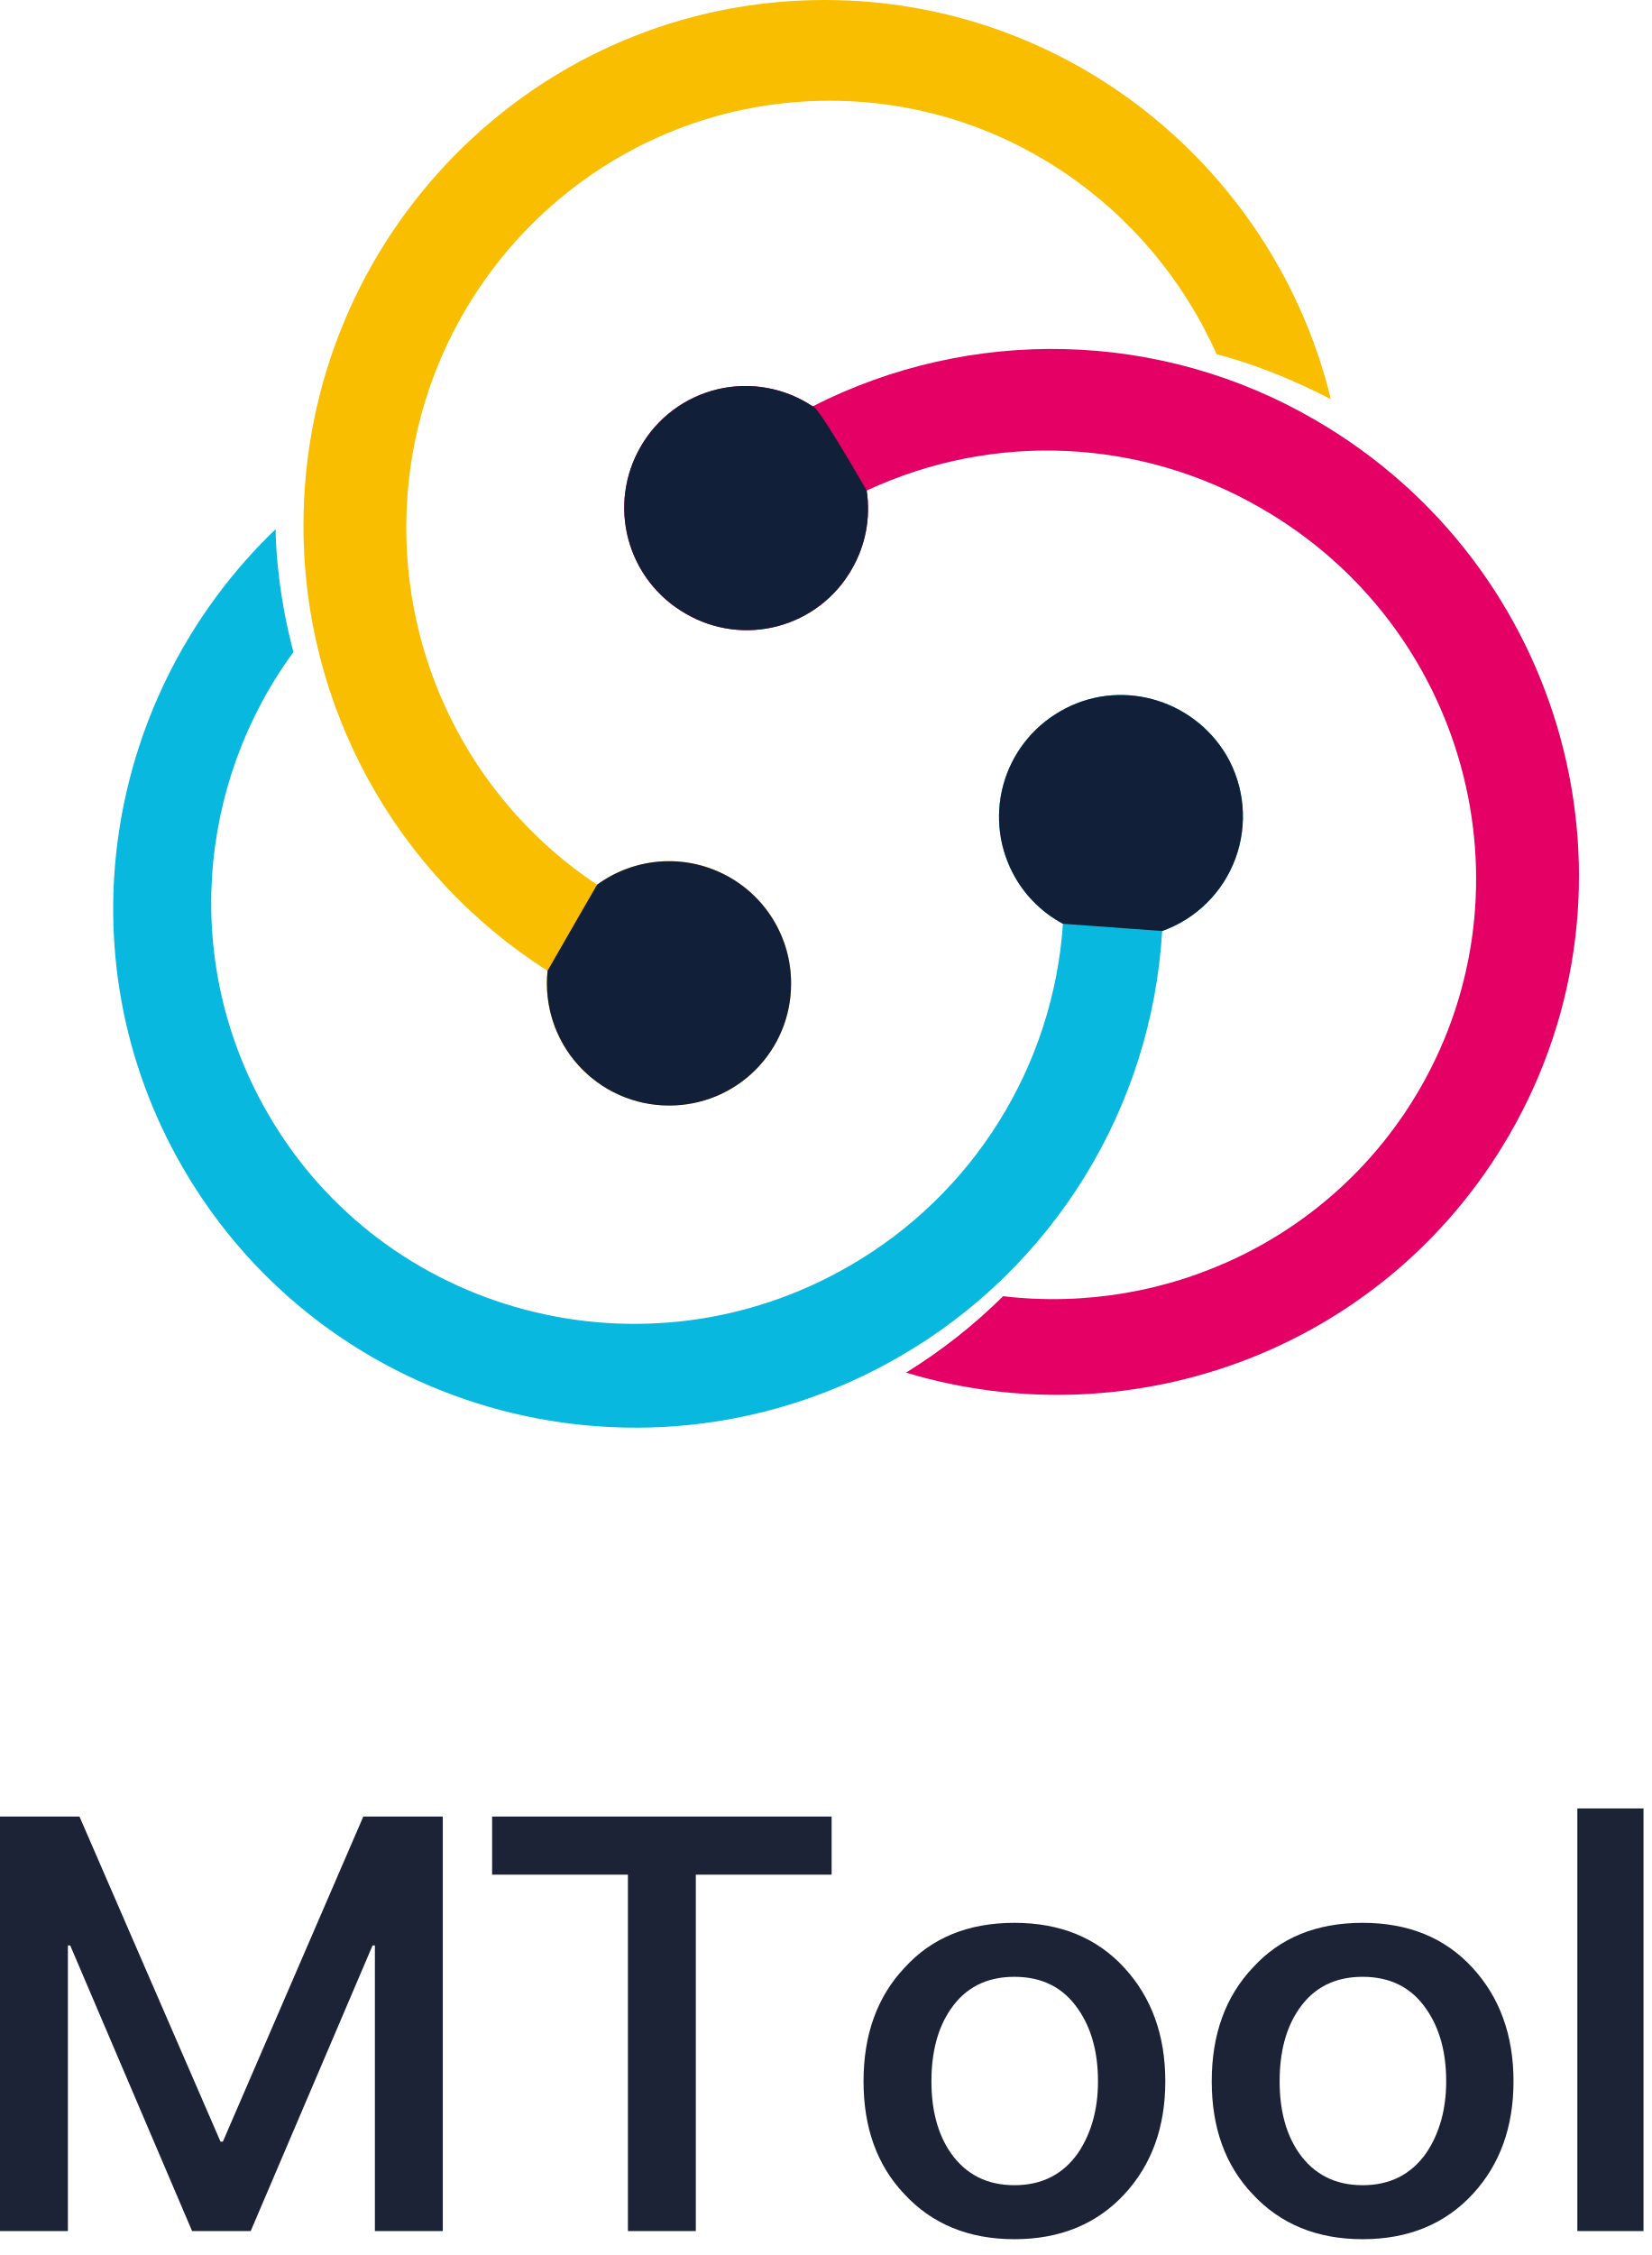
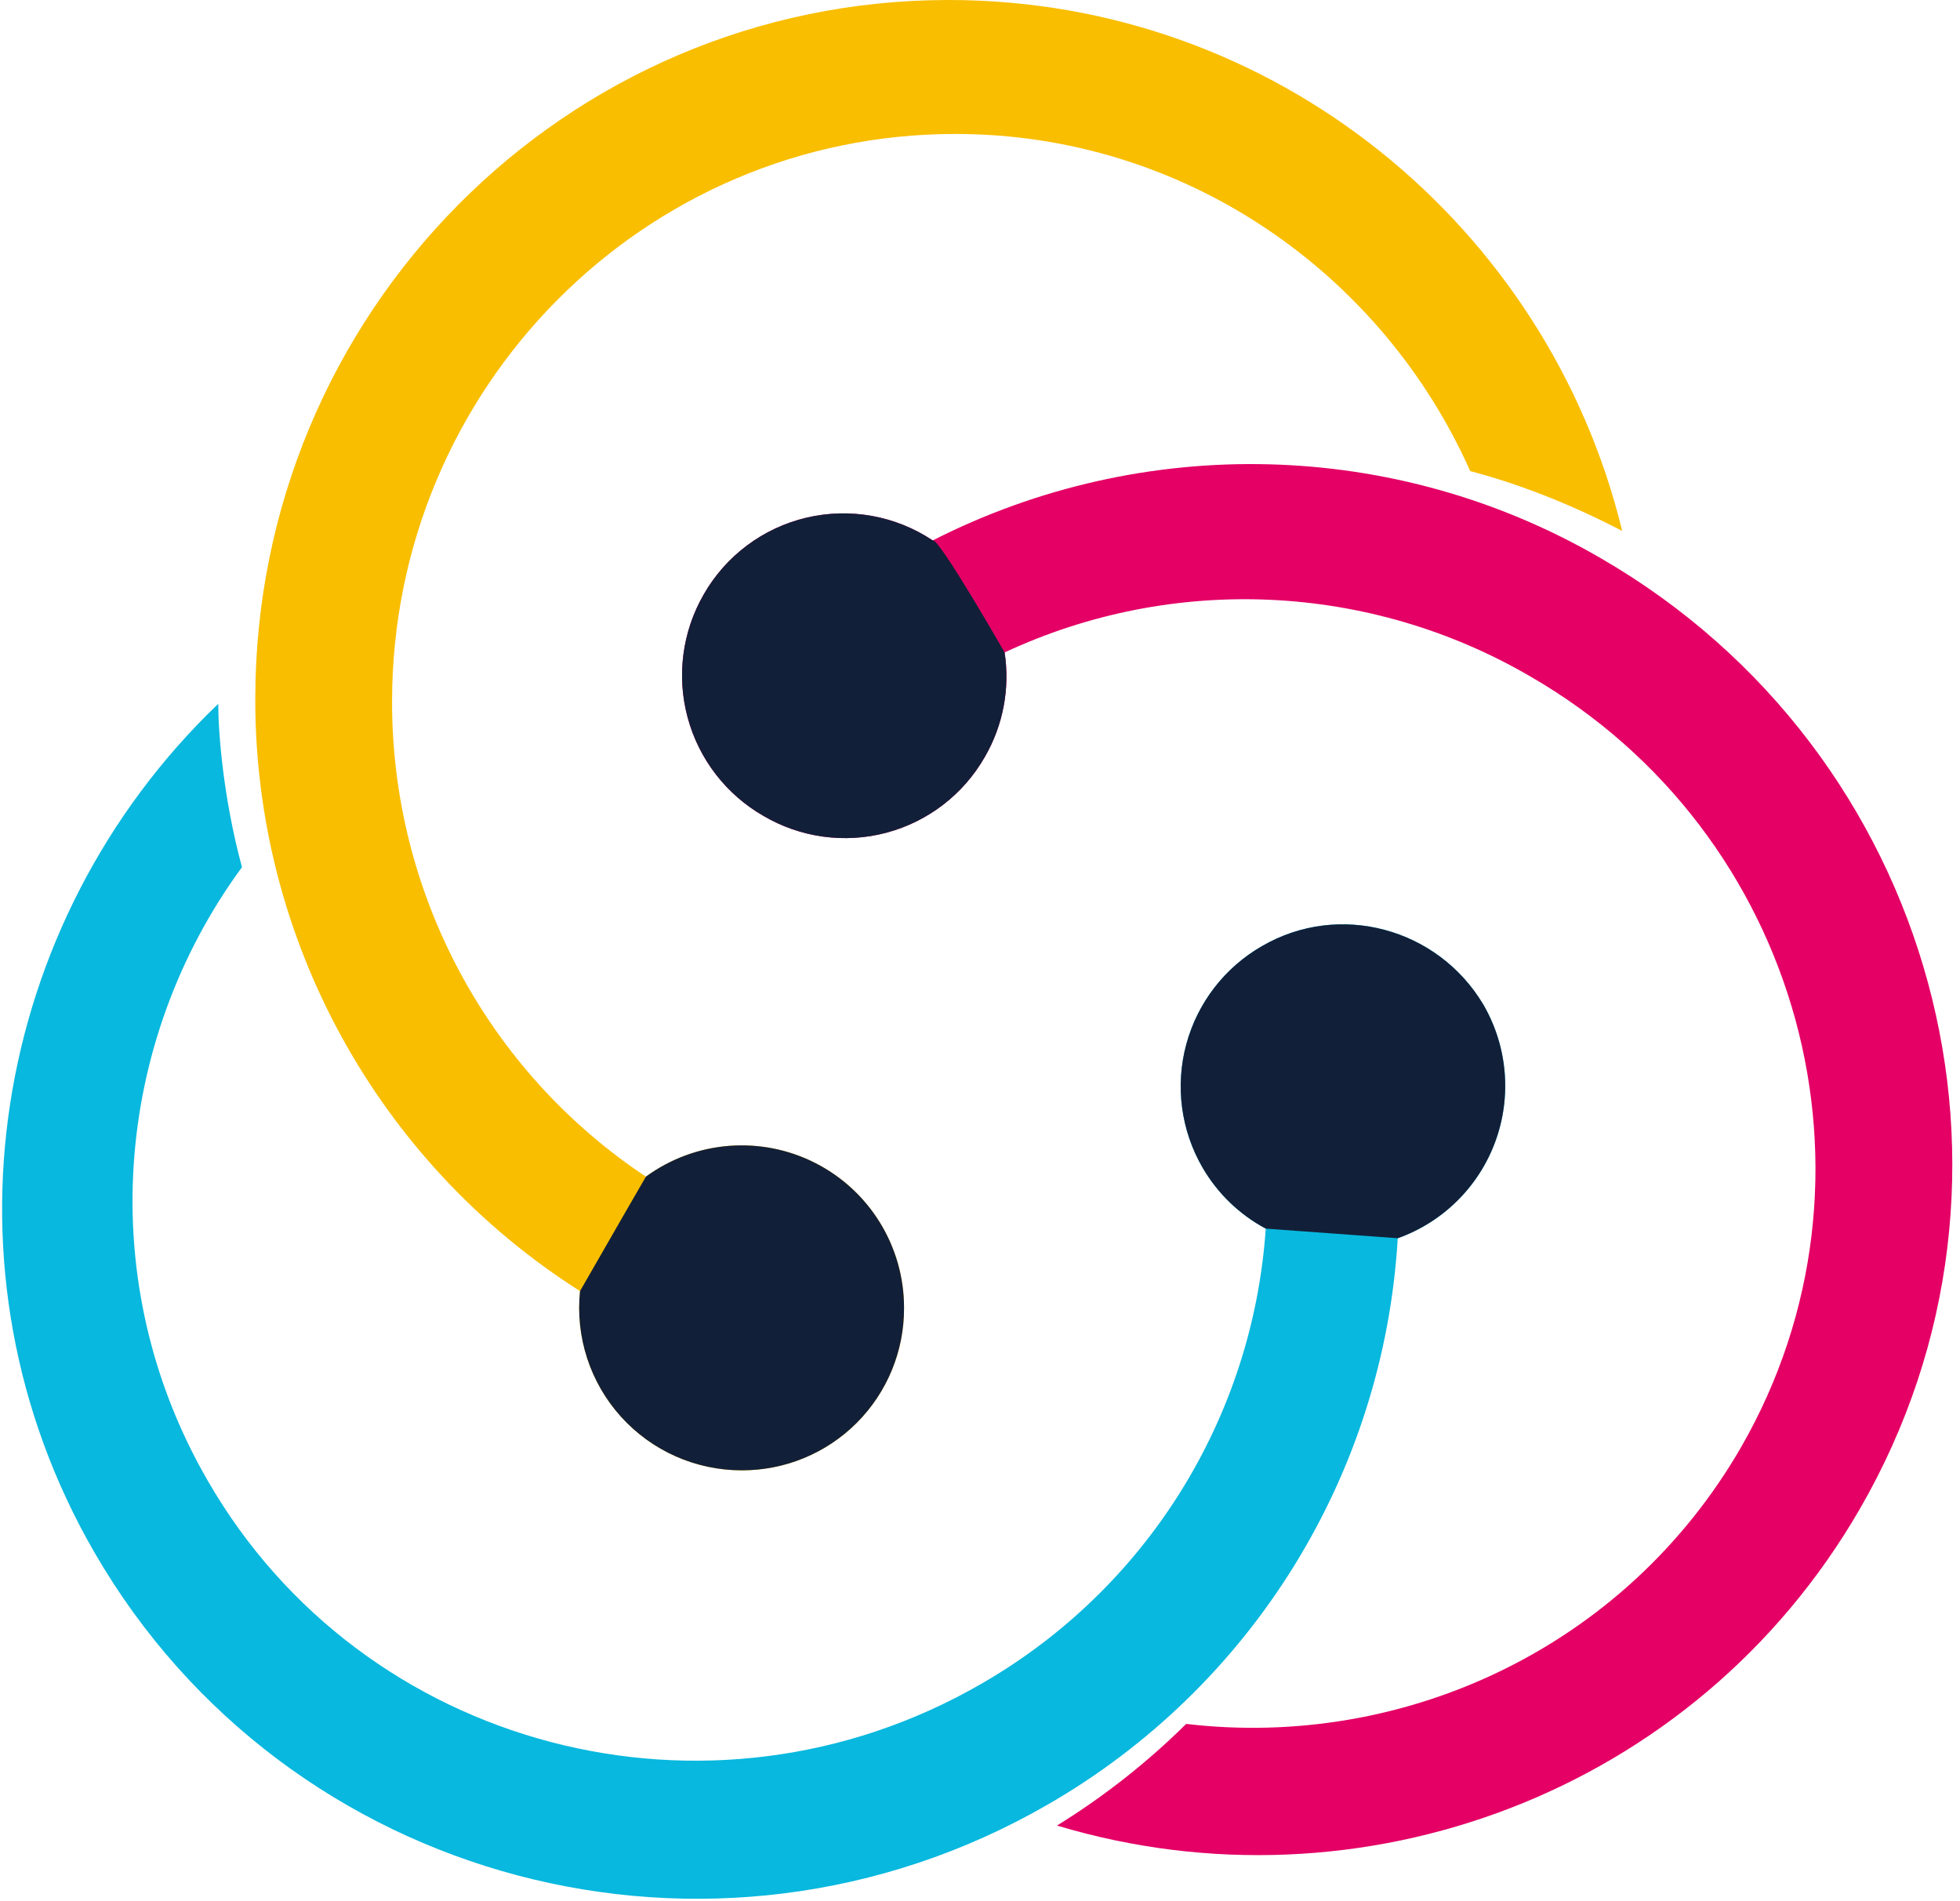
- <svg xmlns="http://www.w3.org/2000/svg" width="74px" height="101px" viewBox="0 0 74 101" version="1.1">
+ <svg xmlns="http://www.w3.org/2000/svg" width="66px" height="64px" viewBox="0 0 66 64" version="1.1">
  <g id="官网-文档页面规则" stroke="none" stroke-width="1" fill="none" fill-rule="evenodd">
-     <g id="画板" transform="translate(-396, -141)">
-       <g id="MTool-logo" transform="translate(396, 141)">
-         <g id="扩展备份-8" transform="translate(5, 0)">
+     <g id="画板" transform="translate(-401, -141)">
+       <g id="MTool-logo" transform="translate(401, 141)">
+         <g id="扩展备份-8">
          <g id="dide">
            <path d="M47.067,41.7 C46.6,49.639 42.167,56.81 35.273,60.777 C24.014,67.269 9.651,63.463 3.19,52.298 C-2.31,42.798 -0.297,31.027 7.349,23.702 C7.349,24.631 7.508,26.838 8.148,29.204 C3.83,35.089 3.126,43.182 6.997,49.868 C12.211,58.919 23.886,61.991 33.033,56.712 C38.59,53.522 42.187,47.769 42.622,41.376 C41.732,40.9 40.993,40.185 40.488,39.311 C39.764,38.056 39.569,36.565 39.947,35.166 C40.325,33.768 41.245,32.577 42.503,31.858 C45.094,30.356 48.419,31.251 49.955,33.842 C50.764,35.242 50.909,36.93 50.351,38.448 C49.794,39.965 48.59,41.157 47.067,41.7 L47.067,41.7 Z" id="形状" fill="#08B8DE" fill-rule="nonzero" />
            <path d="M42.622,41.376 C41.732,40.9 40.993,40.185 40.488,39.311 C39.764,38.056 39.569,36.565 39.947,35.166 C40.325,33.768 41.245,32.577 42.503,31.858 C45.094,30.356 48.419,31.251 49.955,33.842 C50.764,35.242 50.909,36.93 50.351,38.448 C49.794,39.965 48.59,41.157 47.067,41.7 C47.067,41.7 42.622,41.376 42.622,41.376 Z" id="形状" fill="#121F38" fill-rule="nonzero" />
            <path d="M31.408,18.2 C38.494,14.592 46.989,14.769 53.921,18.809 C65.181,25.333 69.084,39.664 62.621,50.827 C57.088,60.391 45.797,64.549 35.593,61.479 C37.168,60.506 38.627,59.358 39.943,58.056 C47.268,58.921 54.722,55.496 58.622,48.748 C63.837,39.695 60.672,28.052 51.522,22.775 C46.112,19.625 39.502,19.325 33.829,21.972 C34.014,23.188 33.779,24.43 33.161,25.494 C32.443,26.752 31.25,27.67 29.85,28.043 C28.449,28.416 26.958,28.212 25.709,27.478 C24.452,26.757 23.534,25.566 23.156,24.168 C22.778,22.77 22.971,21.279 23.694,20.023 C24.438,18.718 25.692,17.78 27.154,17.434 C28.617,17.089 30.157,17.366 31.408,18.2 L31.408,18.2 Z" id="路径" fill="#E40065" fill-rule="nonzero" />
            <path d="M33.829,21.972 C34.014,23.188 33.779,24.43 33.161,25.494 C32.443,26.752 31.25,27.67 29.85,28.043 C28.449,28.416 26.958,28.212 25.709,27.478 C24.452,26.757 23.534,25.566 23.156,24.168 C22.778,22.77 22.971,21.279 23.694,20.023 C24.438,18.718 25.692,17.78 27.154,17.434 C28.617,17.089 30.157,17.366 31.408,18.2 C31.611,18.097 33.829,21.972 33.829,21.972 Z" id="路径" fill="#121F38" fill-rule="nonzero" />
            <path d="M19.532,43.481 C12.712,39.147 8.586,31.623 8.596,23.543 C8.596,10.556 19.024,0 31.945,0 C42.918,0 52.129,7.614 54.625,17.88 C53.826,17.465 51.842,16.474 49.507,15.865 C46.533,9.181 39.879,4.511 32.17,4.511 C21.679,4.511 13.202,13.082 13.202,23.64 C13.202,30.093 16.419,36.084 21.75,39.626 C23.413,38.411 25.618,38.233 27.454,39.167 C29.29,40.101 30.445,41.987 30.442,44.047 C30.448,45.499 29.874,46.893 28.847,47.92 C27.82,48.947 26.426,49.521 24.974,49.516 C23.424,49.517 21.947,48.86 20.909,47.709 C19.871,46.558 19.371,45.021 19.532,43.479 L19.532,43.481 Z" id="路径" fill="#F9BE00" fill-rule="nonzero" />
            <path d="M21.75,39.626 C23.413,38.411 25.618,38.233 27.454,39.167 C29.29,40.101 30.445,41.987 30.442,44.047 C30.448,45.499 29.874,46.893 28.847,47.92 C27.82,48.947 26.426,49.521 24.974,49.516 C23.424,49.517 21.947,48.86 20.909,47.709 C19.871,46.558 19.371,45.021 19.532,43.479 C21.75,39.626 20.789,41.283 21.75,39.626 Z" id="路径" fill="#121F38" fill-rule="nonzero" />
          </g>
        </g>
-         <path d="M3.042,99.928 L3.042,87.136 L3.146,87.136 L8.606,99.928 L11.232,99.928 L16.692,87.136 L16.796,87.136 L16.796,99.928 L19.838,99.928 L19.838,81.364 L16.276,81.364 L9.984,95.924 L9.88,95.924 L3.562,81.364 L0,81.364 L0,99.928 L3.042,99.928 Z M31.174,99.928 L31.174,83.964 L37.258,83.964 L37.258,81.364 L22.048,81.364 L22.048,83.964 L28.132,83.964 L28.132,99.928 L31.174,99.928 Z M45.448,100.292 C47.493,100.292 49.14,99.616 50.388,98.264 C51.601,96.947 52.208,95.265 52.208,93.22 C52.208,91.157 51.593,89.459 50.362,88.124 C49.131,86.789 47.493,86.122 45.448,86.122 C43.385,86.122 41.747,86.789 40.534,88.124 C39.303,89.424 38.688,91.123 38.688,93.22 C38.688,95.3 39.295,96.981 40.508,98.264 C41.756,99.616 43.403,100.292 45.448,100.292 Z M45.448,97.874 C44.217,97.874 43.264,97.389 42.588,96.418 C42.016,95.586 41.73,94.52 41.73,93.22 C41.73,91.903 42.016,90.828 42.588,89.996 C43.247,89.025 44.2,88.54 45.448,88.54 C46.696,88.54 47.649,89.025 48.308,89.996 C48.897,90.845 49.192,91.92 49.192,93.22 C49.192,94.468 48.897,95.534 48.308,96.418 C47.632,97.389 46.679,97.874 45.448,97.874 Z M61.048,100.292 C63.093,100.292 64.74,99.616 65.988,98.264 C67.201,96.947 67.808,95.265 67.808,93.22 C67.808,91.157 67.193,89.459 65.962,88.124 C64.731,86.789 63.093,86.122 61.048,86.122 C58.985,86.122 57.347,86.789 56.134,88.124 C54.903,89.424 54.288,91.123 54.288,93.22 C54.288,95.3 54.895,96.981 56.108,98.264 C57.356,99.616 59.003,100.292 61.048,100.292 Z M61.048,97.874 C59.817,97.874 58.864,97.389 58.188,96.418 C57.616,95.586 57.33,94.52 57.33,93.22 C57.33,91.903 57.616,90.828 58.188,89.996 C58.847,89.025 59.8,88.54 61.048,88.54 C62.296,88.54 63.249,89.025 63.908,89.996 C64.497,90.845 64.792,91.92 64.792,93.22 C64.792,94.468 64.497,95.534 63.908,96.418 C63.232,97.389 62.279,97.874 61.048,97.874 Z M73.632,99.928 L73.632,81 L70.668,81 L70.668,99.928 L73.632,99.928 Z" id="MTool" fill="#1D2337" fill-rule="nonzero" />
      </g>
    </g>
  </g>
</svg>
